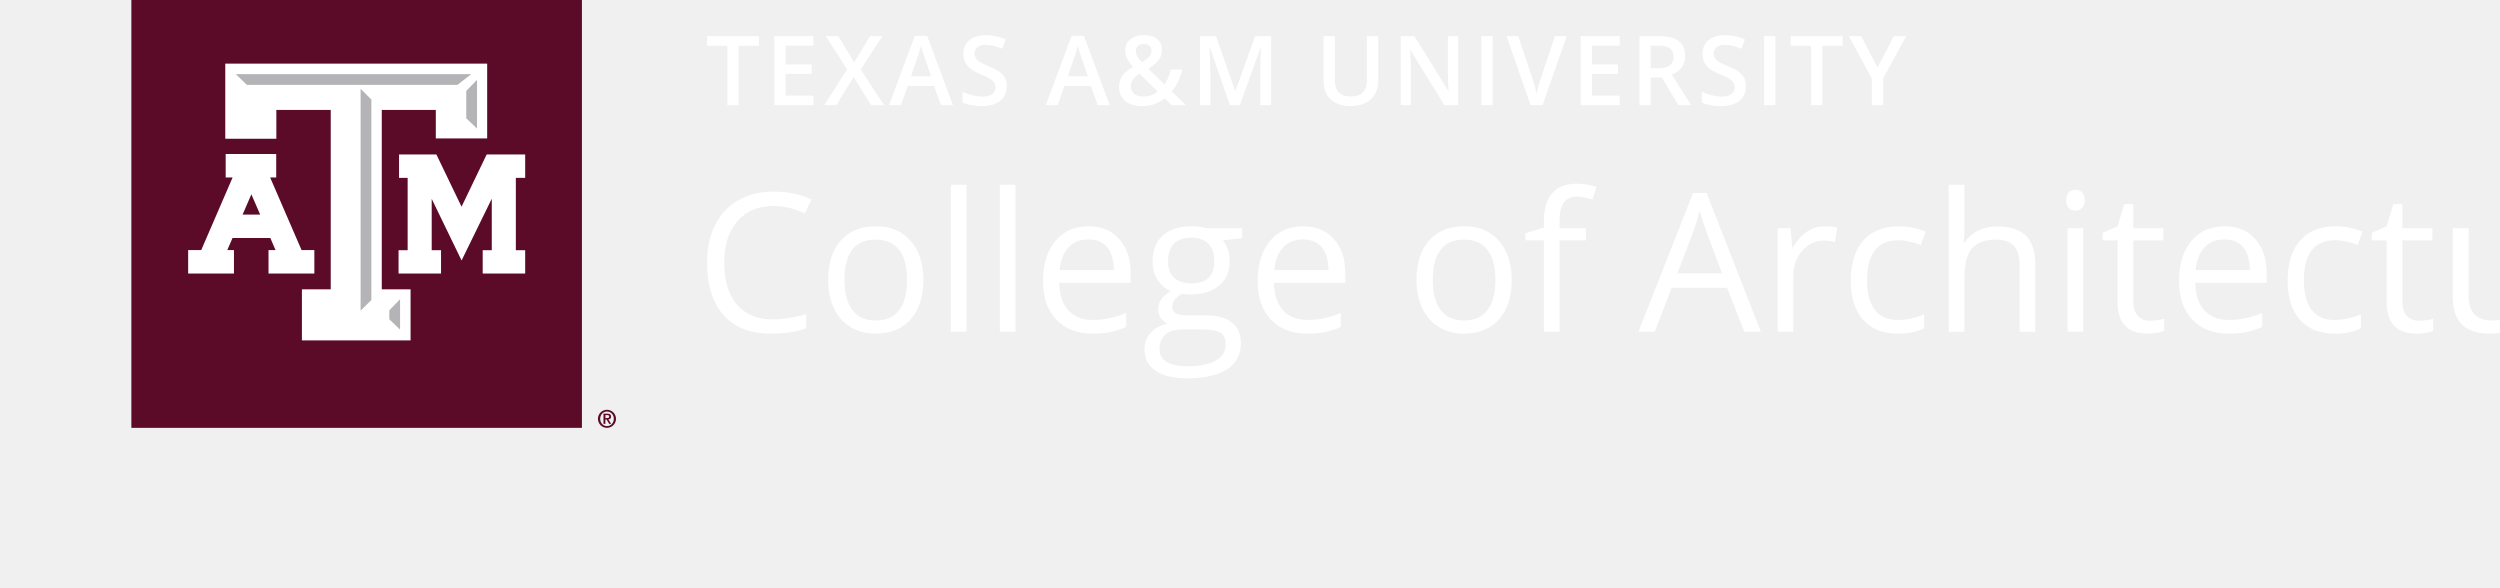
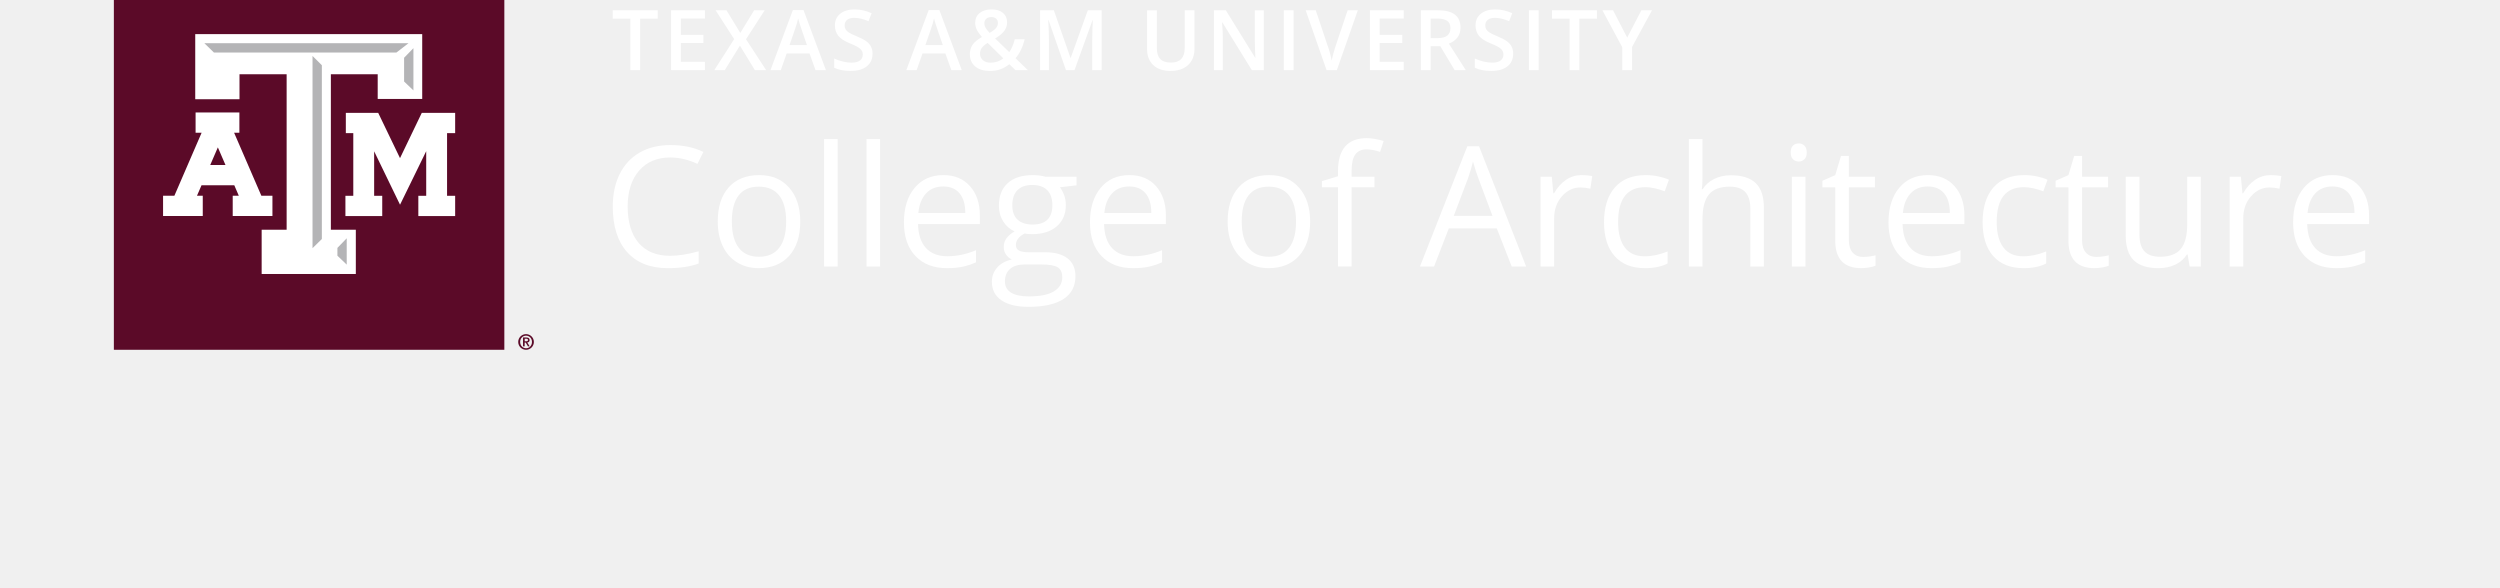
<svg xmlns="http://www.w3.org/2000/svg" version="1.1" viewBox="0 0 1490 350" preserveAspectRatio="xMidYMid meet">
  <defs>
    <style>
      .cls-1{fill:none;}
      .cls-2{fill:#5b0a28;}   /* 深栗色 */
      .cls-3{fill:#ffffff;}   /* 白 */
      .cls-4{fill:#b4b4b6;}   /* 灰 */
      .cls-5{clip-path:url(#clip);}
    </style>
    <clipPath id="clip">
      <rect class="cls-1" width="1490" height="350" />
    </clipPath>
  </defs>
-   <g transform="translate(0,-93.96) scale(1.5)">
+   <g transform="translate(0,-93.96) scale(1.3)">
    <rect class="cls-2" x="52.2" y="52.2" width="179.02" height="180.44" />
    <polygon class="cls-3" points="207.44 124.01 194.15 124.01 193.38 124.01 193.04 124.7 183.39 144.78 173.72 124.7 173.39 124.01 172.62 124.01 159.77 124.01 158.55 124.01 158.55 125.23 158.55 132.08 158.55 133.3 159.77 133.3 161.97 133.3 161.97 162.04 159.59 162.04 158.36 162.04 158.36 163.26 158.36 170.11 158.36 171.33 159.59 171.33 174.02 171.33 175.24 171.33 175.24 170.11 175.24 163.26 175.24 162.04 174.02 162.04 171.53 162.04 171.53 141.64 182.3 163.87 183.4 166.13 184.51 163.87 195.4 141.59 195.4 162.04 193.02 162.04 191.79 162.04 191.79 163.26 191.79 170.11 191.79 171.33 193.02 171.33 207.44 171.33 208.67 171.33 208.67 170.11 208.67 163.26 208.67 162.04 207.44 162.04 204.96 162.04 204.96 133.3 207.44 133.3 208.67 133.3 208.67 132.08 208.67 125.23 208.67 124.01 207.44 124.01" />
    <path class="cls-3" d="M123.65,162.01h-3.83l-12.49-28.87h2.42v-9.3h-20.08v9.3h2.76l-12.48,28.87h-5.19v9.3h18.2v-9.3h-2.65l2.08-4.8h15.02l2.07,4.8h-2.79v9.3h18.21v-9.3h-1.23ZM103.37,147.91h-6.98l3.49-8.07,3.49,8.07Z" />
    <polygon class="cls-3" points="192.17 87.92 90.92 87.92 89.51 87.92 89.51 89.32 89.51 116.37 89.51 117.77 90.92 117.77 108.4 117.77 109.8 117.77 109.8 116.37 109.8 106.32 131.41 106.32 131.41 177.6 121.35 177.6 119.96 177.6 119.96 179.01 119.96 196.5 119.96 197.89 121.35 197.89 161.73 197.89 163.13 197.89 163.13 196.5 163.13 179.01 163.13 177.6 161.73 177.6 151.69 177.6 151.69 106.32 173.16 106.32 173.16 116.24 173.16 117.64 174.57 117.64 192.17 117.64 193.57 117.64 193.57 116.24 193.57 89.32 193.57 87.92 192.17 87.92" />
    <polygon class="cls-4" points="154.69 185.93 158.96 181.52 158.96 193.6 154.69 189.51 154.69 185.93" />
    <polygon class="cls-4" points="147.56 181.85 143.28 186.06 143.28 97.92 147.56 102.19 147.56 181.85" />
    <polygon class="cls-4" points="98.09 96.37 93.69 92.09 187.27 92.09 181.73 96.37 98.09 96.37" />
    <polygon class="cls-4" points="189.54 113.73 185.26 109.64 185.26 98.76 189.54 94.36 189.54 113.73" />
    <g class="cls-5">
      <path class="cls-2" d="M237.58,229.05c0-1.98,1.61-3.59,3.59-3.59s3.59,1.61,3.59,3.59-1.61,3.59-3.59,3.59-3.59-1.61-3.59-3.59M243.89,229.05c0-1.68-1.21-2.89-2.71-2.89s-2.71,1.21-2.71,2.89,1.21,2.89,2.71,2.89,2.71-1.21,2.71-2.89M239.79,227h1.51c.97,0,1.5.34,1.5,1.19,0,.7-.4,1.03-1.06,1.09l1.09,1.78h-.78l-1.05-1.75h-.46v1.75h-.76v-4.06ZM240.55,228.74h.67c.45,0,.84-.06.84-.61,0-.48-.44-.56-.82-.56h-.68v1.16Z" />
      <polygon class="cls-3" points="293.48 104.42 288.99 104.42 288.99 80.84 280.92 80.84 280.92 76.99 301.54 76.99 301.54 80.84 293.48 80.84 293.48 104.42" />
      <polygon class="cls-3" points="323.18 104.42 307.67 104.42 307.67 76.99 323.18 76.99 323.18 80.78 312.15 80.78 312.15 88.25 322.49 88.25 322.49 92 312.15 92 312.15 100.62 323.18 100.62 323.18 104.42" />
      <polygon class="cls-3" points="351.24 104.42 346.08 104.42 339.22 93.2 332.29 104.42 327.49 104.42 336.59 90.2 328.07 76.99 333.06 76.99 339.4 87.37 345.75 76.99 350.58 76.99 342.01 90.27 351.24 104.42" />
      <path class="cls-3" d="M373.88,104.42l-2.74-7.62h-10.49l-2.68,7.62h-4.73l10.26-27.54h4.88l10.27,27.54h-4.77ZM369.95,92.94l-2.57-7.47c-.19-.5-.45-1.29-.78-2.36-.33-1.08-.56-1.86-.68-2.36-.34,1.54-.83,3.22-1.48,5.04l-2.48,7.15h7.99Z" />
      <path class="cls-3" d="M400.01,96.97c0,2.44-.88,4.35-2.65,5.74-1.76,1.39-4.2,2.08-7.3,2.08s-5.64-.48-7.62-1.45v-4.24c1.25.59,2.58,1.05,3.99,1.39,1.41.34,2.72.51,3.93.51,1.78,0,3.08-.34,3.93-1.01.85-.68,1.27-1.58,1.27-2.72,0-1.02-.39-1.9-1.16-2.61-.78-.71-2.38-1.56-4.8-2.53-2.5-1.01-4.26-2.17-5.29-3.47-1.02-1.3-1.54-2.87-1.54-4.69,0-2.29.81-4.09,2.44-5.4,1.63-1.31,3.81-1.97,6.55-1.97s5.24.57,7.84,1.73l-1.42,3.66c-2.44-1.02-4.62-1.54-6.53-1.54-1.45,0-2.55.31-3.3.95-.75.63-1.12,1.46-1.12,2.51,0,.71.15,1.32.45,1.83.3.51.79.99,1.48,1.44.69.45,1.92,1.04,3.71,1.78,2.01.84,3.49,1.62,4.43,2.35.94.72,1.63,1.54,2.07,2.46.44.91.66,1.99.66,3.23" />
      <path class="cls-3" d="M436.16,104.42l-2.74-7.62h-10.49l-2.68,7.62h-4.73l10.26-27.54h4.88l10.27,27.54h-4.77ZM432.24,92.94l-2.57-7.47c-.19-.5-.45-1.29-.78-2.36-.33-1.08-.56-1.86-.68-2.36-.34,1.54-.83,3.22-1.48,5.04l-2.48,7.15h7.99Z" />
      <path class="cls-3" d="M444.64,97.16c0-1.64.4-3.07,1.2-4.29.8-1.22,2.24-2.43,4.33-3.63-1.19-1.39-2-2.56-2.43-3.52-.43-.96-.65-1.95-.65-2.97,0-1.9.68-3.4,2.04-4.5,1.36-1.1,3.18-1.65,5.47-1.65s3.96.53,5.22,1.6c1.26,1.07,1.89,2.51,1.89,4.33,0,1.43-.42,2.72-1.27,3.88-.84,1.16-2.25,2.33-4.23,3.49l6.49,6.27c1.01-1.34,1.86-3.3,2.54-5.89h4.54c-.87,3.55-2.28,6.45-4.2,8.69l5.65,5.46h-5.68l-2.8-2.72c-1.28,1.03-2.64,1.8-4.08,2.32-1.45.52-3.04.78-4.79.78-2.88,0-5.14-.68-6.77-2.05s-2.46-3.23-2.46-5.59M454.1,101.01c2.29,0,4.24-.67,5.87-2.01l-7.18-7.07c-1.33.85-2.24,1.65-2.74,2.4-.5.74-.75,1.59-.75,2.54,0,1.22.43,2.22,1.3,2.99.87.77,2.04,1.15,3.5,1.15M451.3,82.9c0,.79.21,1.53.63,2.23.42.7,1.01,1.45,1.76,2.23,1.41-.8,2.4-1.55,2.97-2.24.57-.69.85-1.47.85-2.34,0-.81-.27-1.46-.82-1.95-.54-.49-1.27-.73-2.17-.73-.99,0-1.77.26-2.35.76-.59.51-.88,1.18-.88,2.04" />
      <path class="cls-3" d="M488.69,104.42l-7.96-22.91h-.15c.21,3.4.32,6.59.32,9.57v13.34h-4.07v-27.43h6.32l7.62,21.82h.11l7.84-21.82h6.34v27.43h-4.32v-13.56c0-1.36.04-3.14.1-5.33.07-2.19.13-3.51.18-3.98h-.15l-8.24,22.87h-3.96Z" />
      <path class="cls-3" d="M547.62,76.99v17.75c0,2.03-.43,3.8-1.3,5.32-.87,1.52-2.13,2.69-3.77,3.51-1.65.82-3.61,1.23-5.9,1.23-3.4,0-6.05-.9-7.94-2.7-1.89-1.8-2.83-4.28-2.83-7.43v-17.67h4.5v17.35c0,2.26.52,3.94,1.58,5.01,1.05,1.07,2.66,1.61,4.84,1.61,4.23,0,6.34-2.22,6.34-6.66v-17.32h4.48Z" />
      <path class="cls-3" d="M579.41,104.42h-5.5l-13.49-21.86h-.15l.09,1.22c.18,2.33.26,4.45.26,6.38v14.26h-4.07v-27.43h5.44l13.45,21.75h.11c-.02-.29-.07-1.34-.15-3.14-.07-1.81-.11-3.22-.11-4.23v-14.37h4.11v27.43Z" />
      <rect class="cls-3" x="588.58" y="76.99" width="4.48" height="27.43" />
      <path class="cls-3" d="M617.86,76.99h4.65l-9.61,27.43h-4.73l-9.57-27.43h4.62l5.72,17.05c.3.81.62,1.86.96,3.14.34,1.28.56,2.24.66,2.86.16-.95.41-2.05.75-3.3.34-1.25.61-2.18.82-2.78l5.72-16.98Z" />
      <polygon class="cls-3" points="643.57 104.42 628.05 104.42 628.05 76.99 643.57 76.99 643.57 80.78 632.53 80.78 632.53 88.25 642.87 88.25 642.87 92 632.53 92 632.53 100.62 643.57 100.62 643.57 104.42" />
      <path class="cls-3" d="M655.9,93.46v10.96h-4.48v-27.43h7.75c3.54,0,6.16.66,7.86,1.99,1.7,1.32,2.55,3.33,2.55,6,0,3.42-1.78,5.85-5.33,7.3l7.75,12.14h-5.1l-6.57-10.96h-4.43ZM655.9,89.75h3.11c2.09,0,3.6-.39,4.54-1.16.94-.78,1.41-1.93,1.41-3.45s-.51-2.67-1.52-3.34c-1.01-.68-2.54-1.01-4.58-1.01h-2.96v8.97Z" />
      <path class="cls-3" d="M693.72,96.97c0,2.44-.88,4.35-2.65,5.74-1.76,1.39-4.2,2.08-7.3,2.08s-5.64-.48-7.62-1.45v-4.24c1.25.59,2.58,1.05,3.99,1.39,1.41.34,2.72.51,3.93.51,1.78,0,3.08-.34,3.93-1.01.85-.68,1.27-1.58,1.27-2.72,0-1.02-.39-1.9-1.16-2.61-.78-.71-2.38-1.56-4.8-2.53-2.5-1.01-4.27-2.17-5.29-3.47-1.02-1.3-1.54-2.87-1.54-4.69,0-2.29.81-4.09,2.44-5.4,1.63-1.31,3.81-1.97,6.55-1.97s5.24.57,7.84,1.73l-1.42,3.66c-2.44-1.02-4.62-1.54-6.53-1.54-1.45,0-2.55.31-3.3.95-.75.63-1.12,1.46-1.12,2.51,0,.71.15,1.32.45,1.83.3.51.79.99,1.48,1.44.69.45,1.92,1.04,3.71,1.78,2.01.84,3.49,1.62,4.43,2.35.94.72,1.63,1.54,2.07,2.46.44.91.66,1.99.66,3.23" />
      <rect class="cls-3" x="700.95" y="76.99" width="4.48" height="27.43" />
      <polygon class="cls-3" points="724.07 104.42 719.59 104.42 719.59 80.84 711.52 80.84 711.52 76.99 732.14 76.99 732.14 80.84 724.07 80.84 724.07 104.42" />
      <polygon class="cls-3" points="746.01 89.51 752.51 76.99 757.38 76.99 748.25 93.79 748.25 104.42 743.74 104.42 743.74 93.94 734.64 76.99 739.52 76.99 746.01 89.51" />
      <path class="cls-3" d="M307.29,144.48c-6.03,0-10.8,2.01-14.29,6.03-3.49,4.02-5.24,9.52-5.24,16.51s1.68,12.74,5.05,16.65c3.37,3.92,8.17,5.88,14.4,5.88,3.83,0,8.2-.69,13.11-2.07v5.6c-3.81,1.43-8.5,2.14-14.08,2.14-8.09,0-14.33-2.45-18.72-7.36-4.39-4.91-6.59-11.88-6.59-20.92,0-5.66,1.06-10.61,3.17-14.87,2.12-4.26,5.17-7.54,9.16-9.84,3.99-2.3,8.69-3.45,14.1-3.45,5.76,0,10.79,1.05,15.1,3.15l-2.7,5.48c-4.15-1.95-8.31-2.93-12.47-2.93" />
      <path class="cls-3" d="M366.88,173.84c0,6.71-1.69,11.95-5.07,15.72-3.38,3.77-8.05,5.65-14.01,5.65-3.68,0-6.95-.86-9.8-2.59-2.86-1.73-5.06-4.21-6.61-7.43-1.55-3.23-2.33-7.01-2.33-11.34,0-6.71,1.68-11.94,5.03-15.68,3.35-3.74,8.01-5.61,13.97-5.61s10.33,1.92,13.73,5.75c3.39,3.83,5.09,9.01,5.09,15.55M335.53,173.84c0,5.26,1.05,9.26,3.15,12.02,2.1,2.75,5.19,4.13,9.28,4.13s7.18-1.37,9.29-4.11c2.11-2.74,3.17-6.75,3.17-12.04s-1.06-9.21-3.17-11.92c-2.12-2.72-5.24-4.07-9.37-4.07s-7.16,1.34-9.24,4.02c-2.08,2.68-3.12,6.67-3.12,11.98" />
      <rect class="cls-3" x="377.81" y="136.03" width="6.23" height="58.43" />
      <rect class="cls-3" x="397.26" y="136.03" width="6.23" height="58.43" />
      <path class="cls-3" d="M434.1,195.21c-6.08,0-10.88-1.85-14.4-5.56-3.52-3.71-5.28-8.85-5.28-15.43s1.63-11.9,4.9-15.81c3.27-3.91,7.65-5.86,13.16-5.86,5.16,0,9.24,1.7,12.24,5.09,3.01,3.39,4.51,7.87,4.51,13.43v3.94h-28.35c.12,4.83,1.34,8.5,3.66,11,2.32,2.5,5.58,3.75,9.78,3.75,4.43,0,8.81-.93,13.14-2.78v5.56c-2.2.95-4.29,1.63-6.25,2.05-1.97.41-4.34.62-7.12.62M432.41,157.77c-3.31,0-5.94,1.08-7.9,3.23-1.97,2.15-3.12,5.13-3.48,8.94h21.52c0-3.93-.88-6.94-2.63-9.03-1.75-2.09-4.26-3.14-7.51-3.14" />
      <path class="cls-3" d="M493.55,153.3v3.94l-7.62.9c.7.88,1.33,2.02,1.88,3.44.55,1.41.83,3.01.83,4.79,0,4.03-1.38,7.25-4.13,9.65s-6.54,3.61-11.34,3.61c-1.23,0-2.38-.1-3.45-.3-2.65,1.4-3.98,3.17-3.98,5.29,0,1.13.46,1.96,1.39,2.5.93.54,2.52.81,4.77.81h7.29c4.46,0,7.88.94,10.27,2.82s3.59,4.61,3.59,8.19c0,4.56-1.83,8.03-5.48,10.42-3.66,2.39-8.99,3.59-16,3.59-5.38,0-9.53-1-12.45-3-2.92-2-4.38-4.83-4.38-8.49,0-2.5.8-4.67,2.4-6.5,1.6-1.83,3.85-3.07,6.76-3.72-1.05-.48-1.93-1.21-2.65-2.22-.71-1-1.07-2.17-1.07-3.49,0-1.5.4-2.82,1.2-3.94.8-1.13,2.07-2.22,3.79-3.27-2.13-.88-3.86-2.37-5.2-4.47-1.34-2.1-2.01-4.51-2.01-7.21,0-4.5,1.35-7.98,4.06-10.42,2.7-2.44,6.53-3.66,11.49-3.66,2.15,0,4.09.25,5.82.75h14.23ZM460.73,201.37c0,2.23.94,3.92,2.82,5.07,1.88,1.15,4.57,1.73,8.07,1.73,5.23,0,9.11-.78,11.62-2.35,2.52-1.56,3.77-3.69,3.77-6.36,0-2.23-.69-3.77-2.07-4.64-1.38-.86-3.97-1.3-7.77-1.3h-7.47c-2.83,0-5.03.68-6.61,2.03-1.58,1.35-2.37,3.29-2.37,5.82M464.11,166.48c0,2.88.81,5.06,2.44,6.53,1.63,1.48,3.89,2.21,6.8,2.21,6.08,0,9.12-2.95,9.12-8.86s-3.08-9.28-9.24-9.28c-2.93,0-5.18.79-6.76,2.37-1.58,1.58-2.37,3.92-2.37,7.02" />
      <path class="cls-3" d="M519.38,195.21c-6.08,0-10.88-1.85-14.4-5.56s-5.27-8.85-5.27-15.43,1.63-11.9,4.9-15.81c3.27-3.91,7.65-5.86,13.16-5.86,5.16,0,9.24,1.7,12.24,5.09,3,3.39,4.51,7.87,4.51,13.43v3.94h-28.35c.12,4.83,1.35,8.5,3.66,11,2.32,2.5,5.58,3.75,9.78,3.75,4.43,0,8.81-.93,13.14-2.78v5.56c-2.2.95-4.29,1.63-6.25,2.05-1.97.41-4.34.62-7.12.62M517.69,157.77c-3.31,0-5.94,1.08-7.91,3.23-1.96,2.15-3.12,5.13-3.47,8.94h21.52c0-3.93-.88-6.94-2.63-9.03-1.75-2.09-4.26-3.14-7.51-3.14" />
      <path class="cls-3" d="M600.65,173.84c0,6.71-1.69,11.95-5.07,15.72-3.38,3.77-8.05,5.65-14.01,5.65-3.68,0-6.95-.86-9.8-2.59-2.85-1.73-5.06-4.21-6.61-7.43-1.55-3.23-2.33-7.01-2.33-11.34,0-6.71,1.68-11.94,5.03-15.68,3.35-3.74,8.01-5.61,13.97-5.61s10.33,1.92,13.73,5.75c3.39,3.83,5.09,9.01,5.09,15.55M569.29,173.84c0,5.26,1.05,9.26,3.15,12.02,2.1,2.75,5.2,4.13,9.28,4.13s7.18-1.37,9.29-4.11c2.11-2.74,3.17-6.75,3.17-12.04s-1.06-9.21-3.17-11.92c-2.12-2.72-5.24-4.07-9.37-4.07s-7.16,1.34-9.24,4.02c-2.08,2.68-3.12,6.67-3.12,11.98" />
      <path class="cls-3" d="M630.13,158.14h-10.48v36.31h-6.23v-36.31h-7.36v-2.82l7.36-2.25v-2.29c0-10.12,4.42-15.17,13.26-15.17,2.18,0,4.73.44,7.66,1.31l-1.61,4.99c-2.41-.78-4.46-1.16-6.16-1.16-2.35,0-4.09.78-5.22,2.35-1.13,1.56-1.69,4.07-1.69,7.53v2.67h10.48v4.84Z" />
      <path class="cls-3" d="M693.06,194.46l-6.83-17.46h-22.01l-6.76,17.46h-6.46l21.71-55.13h5.37l21.59,55.13h-6.61ZM684.24,171.25l-6.38-17.01c-.83-2.15-1.68-4.79-2.55-7.92-.55,2.4-1.34,5.04-2.36,7.92l-6.46,17.01h17.76Z" />
      <path class="cls-3" d="M725.06,152.55c1.83,0,3.47.15,4.92.45l-.86,5.78c-1.7-.38-3.21-.56-4.51-.56-3.33,0-6.18,1.35-8.54,4.06-2.37,2.7-3.55,6.07-3.55,10.1v22.08h-6.23v-41.16h5.14l.71,7.62h.3c1.53-2.68,3.37-4.74,5.52-6.19,2.15-1.45,4.52-2.18,7.1-2.18" />
      <path class="cls-3" d="M754.12,195.21c-5.96,0-10.57-1.83-13.84-5.5-3.27-3.67-4.9-8.85-4.9-15.56s1.66-12.2,4.98-15.96c3.32-3.75,8.04-5.63,14.18-5.63,1.98,0,3.96.21,5.93.64,1.98.43,3.53.93,4.66,1.5l-1.92,5.29c-1.38-.55-2.88-1.01-4.51-1.37-1.63-.36-3.07-.54-4.32-.54-8.36,0-12.54,5.33-12.54,16,0,5.06,1.02,8.94,3.06,11.64,2.04,2.7,5.06,4.06,9.07,4.06,3.43,0,6.95-.74,10.55-2.22v5.52c-2.75,1.43-6.22,2.14-10.4,2.14" />
      <path class="cls-3" d="M802.45,194.46v-26.62c0-3.35-.77-5.86-2.29-7.51-1.53-1.65-3.92-2.48-7.17-2.48-4.33,0-7.49,1.18-9.48,3.53-1.99,2.35-2.99,6.21-2.99,11.57v21.52h-6.23v-58.43h6.23v17.69c0,2.13-.1,3.89-.3,5.29h.38c1.23-1.98,2.97-3.54,5.24-4.68,2.26-1.14,4.85-1.71,7.75-1.71,5.03,0,8.81,1.2,11.32,3.59,2.52,2.39,3.77,6.19,3.77,11.4v26.85h-6.23Z" />
      <path class="cls-3" d="M820.97,142.15c0-1.43.35-2.47,1.05-3.13.7-.66,1.58-.99,2.63-.99s1.86.34,2.59,1.01c.73.68,1.09,1.71,1.09,3.12s-.36,2.45-1.09,3.14c-.73.69-1.59,1.03-2.59,1.03-1.05,0-1.93-.34-2.63-1.03-.7-.69-1.05-1.73-1.05-3.14M827.73,194.46h-6.23v-41.16h6.23v41.16Z" />
      <path class="cls-3" d="M854.24,190.06c1.1,0,2.17-.08,3.19-.24,1.03-.16,1.84-.33,2.44-.51v4.77c-.68.33-1.67.59-2.99.81-1.31.21-2.5.32-3.55.32-7.96,0-11.94-4.19-11.94-12.58v-24.48h-5.9v-3l5.9-2.59,2.63-8.79h3.61v9.54h11.94v4.85h-11.94v24.22c0,2.48.59,4.38,1.76,5.71,1.18,1.33,2.79,1.99,4.84,1.99" />
      <path class="cls-3" d="M885.48,195.21c-6.08,0-10.88-1.85-14.4-5.56-3.52-3.71-5.28-8.85-5.28-15.43s1.63-11.9,4.9-15.81c3.27-3.91,7.65-5.86,13.16-5.86,5.16,0,9.24,1.7,12.24,5.09,3.01,3.39,4.51,7.87,4.51,13.43v3.94h-28.35c.12,4.83,1.35,8.5,3.66,11,2.31,2.5,5.58,3.75,9.78,3.75,4.43,0,8.81-.93,13.14-2.78v5.56c-2.2.95-4.29,1.63-6.25,2.05-1.97.41-4.34.62-7.12.62M883.79,157.77c-3.31,0-5.94,1.08-7.91,3.23-1.97,2.15-3.12,5.13-3.47,8.94h21.52c0-3.93-.88-6.94-2.63-9.03-1.75-2.09-4.26-3.14-7.51-3.14" />
      <path class="cls-3" d="M927.69,195.21c-5.96,0-10.57-1.83-13.84-5.5-3.27-3.67-4.9-8.85-4.9-15.56s1.66-12.2,4.98-15.96c3.32-3.75,8.04-5.63,14.18-5.63,1.98,0,3.96.21,5.93.64,1.98.43,3.53.93,4.66,1.5l-1.92,5.29c-1.38-.55-2.88-1.01-4.51-1.37-1.63-.36-3.07-.54-4.32-.54-8.36,0-12.54,5.33-12.54,16,0,5.06,1.02,8.94,3.06,11.64,2.04,2.7,5.06,4.06,9.07,4.06,3.43,0,6.95-.74,10.55-2.22v5.52c-2.75,1.43-6.22,2.14-10.4,2.14" />
      <path class="cls-3" d="M961.15,190.06c1.1,0,2.17-.08,3.19-.24,1.03-.16,1.84-.33,2.44-.51v4.77c-.68.33-1.67.59-2.99.81-1.31.21-2.5.32-3.55.32-7.96,0-11.94-4.19-11.94-12.58v-24.48h-5.9v-3l5.9-2.59,2.63-8.79h3.61v9.54h11.94v4.85h-11.94v24.22c0,2.48.59,4.38,1.76,5.71,1.18,1.33,2.79,1.99,4.84,1.99" />
      <path class="cls-3" d="M980.87,153.3v26.7c0,3.36.76,5.86,2.29,7.51,1.53,1.65,3.92,2.48,7.17,2.48,4.31,0,7.45-1.18,9.44-3.53,1.99-2.35,2.99-6.2,2.99-11.53v-21.63h6.23v41.16h-5.14l-.9-5.52h-.34c-1.28,2.03-3.05,3.58-5.31,4.66-2.27,1.08-4.85,1.62-7.75,1.62-5.01,0-8.76-1.19-11.25-3.57-2.49-2.38-3.74-6.18-3.74-11.42v-26.93h6.31Z" />
      <path class="cls-3" d="M1040.99,152.55c1.83,0,3.47.15,4.92.45l-.86,5.78c-1.7-.38-3.2-.56-4.51-.56-3.33,0-6.18,1.35-8.54,4.06-2.37,2.7-3.55,6.07-3.55,10.1v22.08h-6.23v-41.16h5.14l.71,7.62h.3c1.53-2.68,3.37-4.74,5.52-6.19,2.15-1.45,4.52-2.18,7.1-2.18" />
      <path class="cls-3" d="M1070.99,195.21c-6.08,0-10.88-1.85-14.4-5.56s-5.28-8.85-5.28-15.43,1.63-11.9,4.9-15.81c3.27-3.91,7.65-5.86,13.16-5.86,5.16,0,9.24,1.7,12.24,5.09,3.01,3.39,4.51,7.87,4.51,13.43v3.94h-28.35c.12,4.83,1.34,8.5,3.66,11,2.31,2.5,5.58,3.75,9.78,3.75,4.43,0,8.81-.93,13.14-2.78v5.56c-2.2.95-4.29,1.63-6.25,2.05-1.97.41-4.34.62-7.12.62M1069.3,157.77c-3.31,0-5.94,1.08-7.91,3.23-1.97,2.15-3.12,5.13-3.47,8.94h21.52c0-3.93-.88-6.94-2.63-9.03-1.75-2.09-4.26-3.14-7.51-3.14" />
    </g>
  </g>
</svg>
